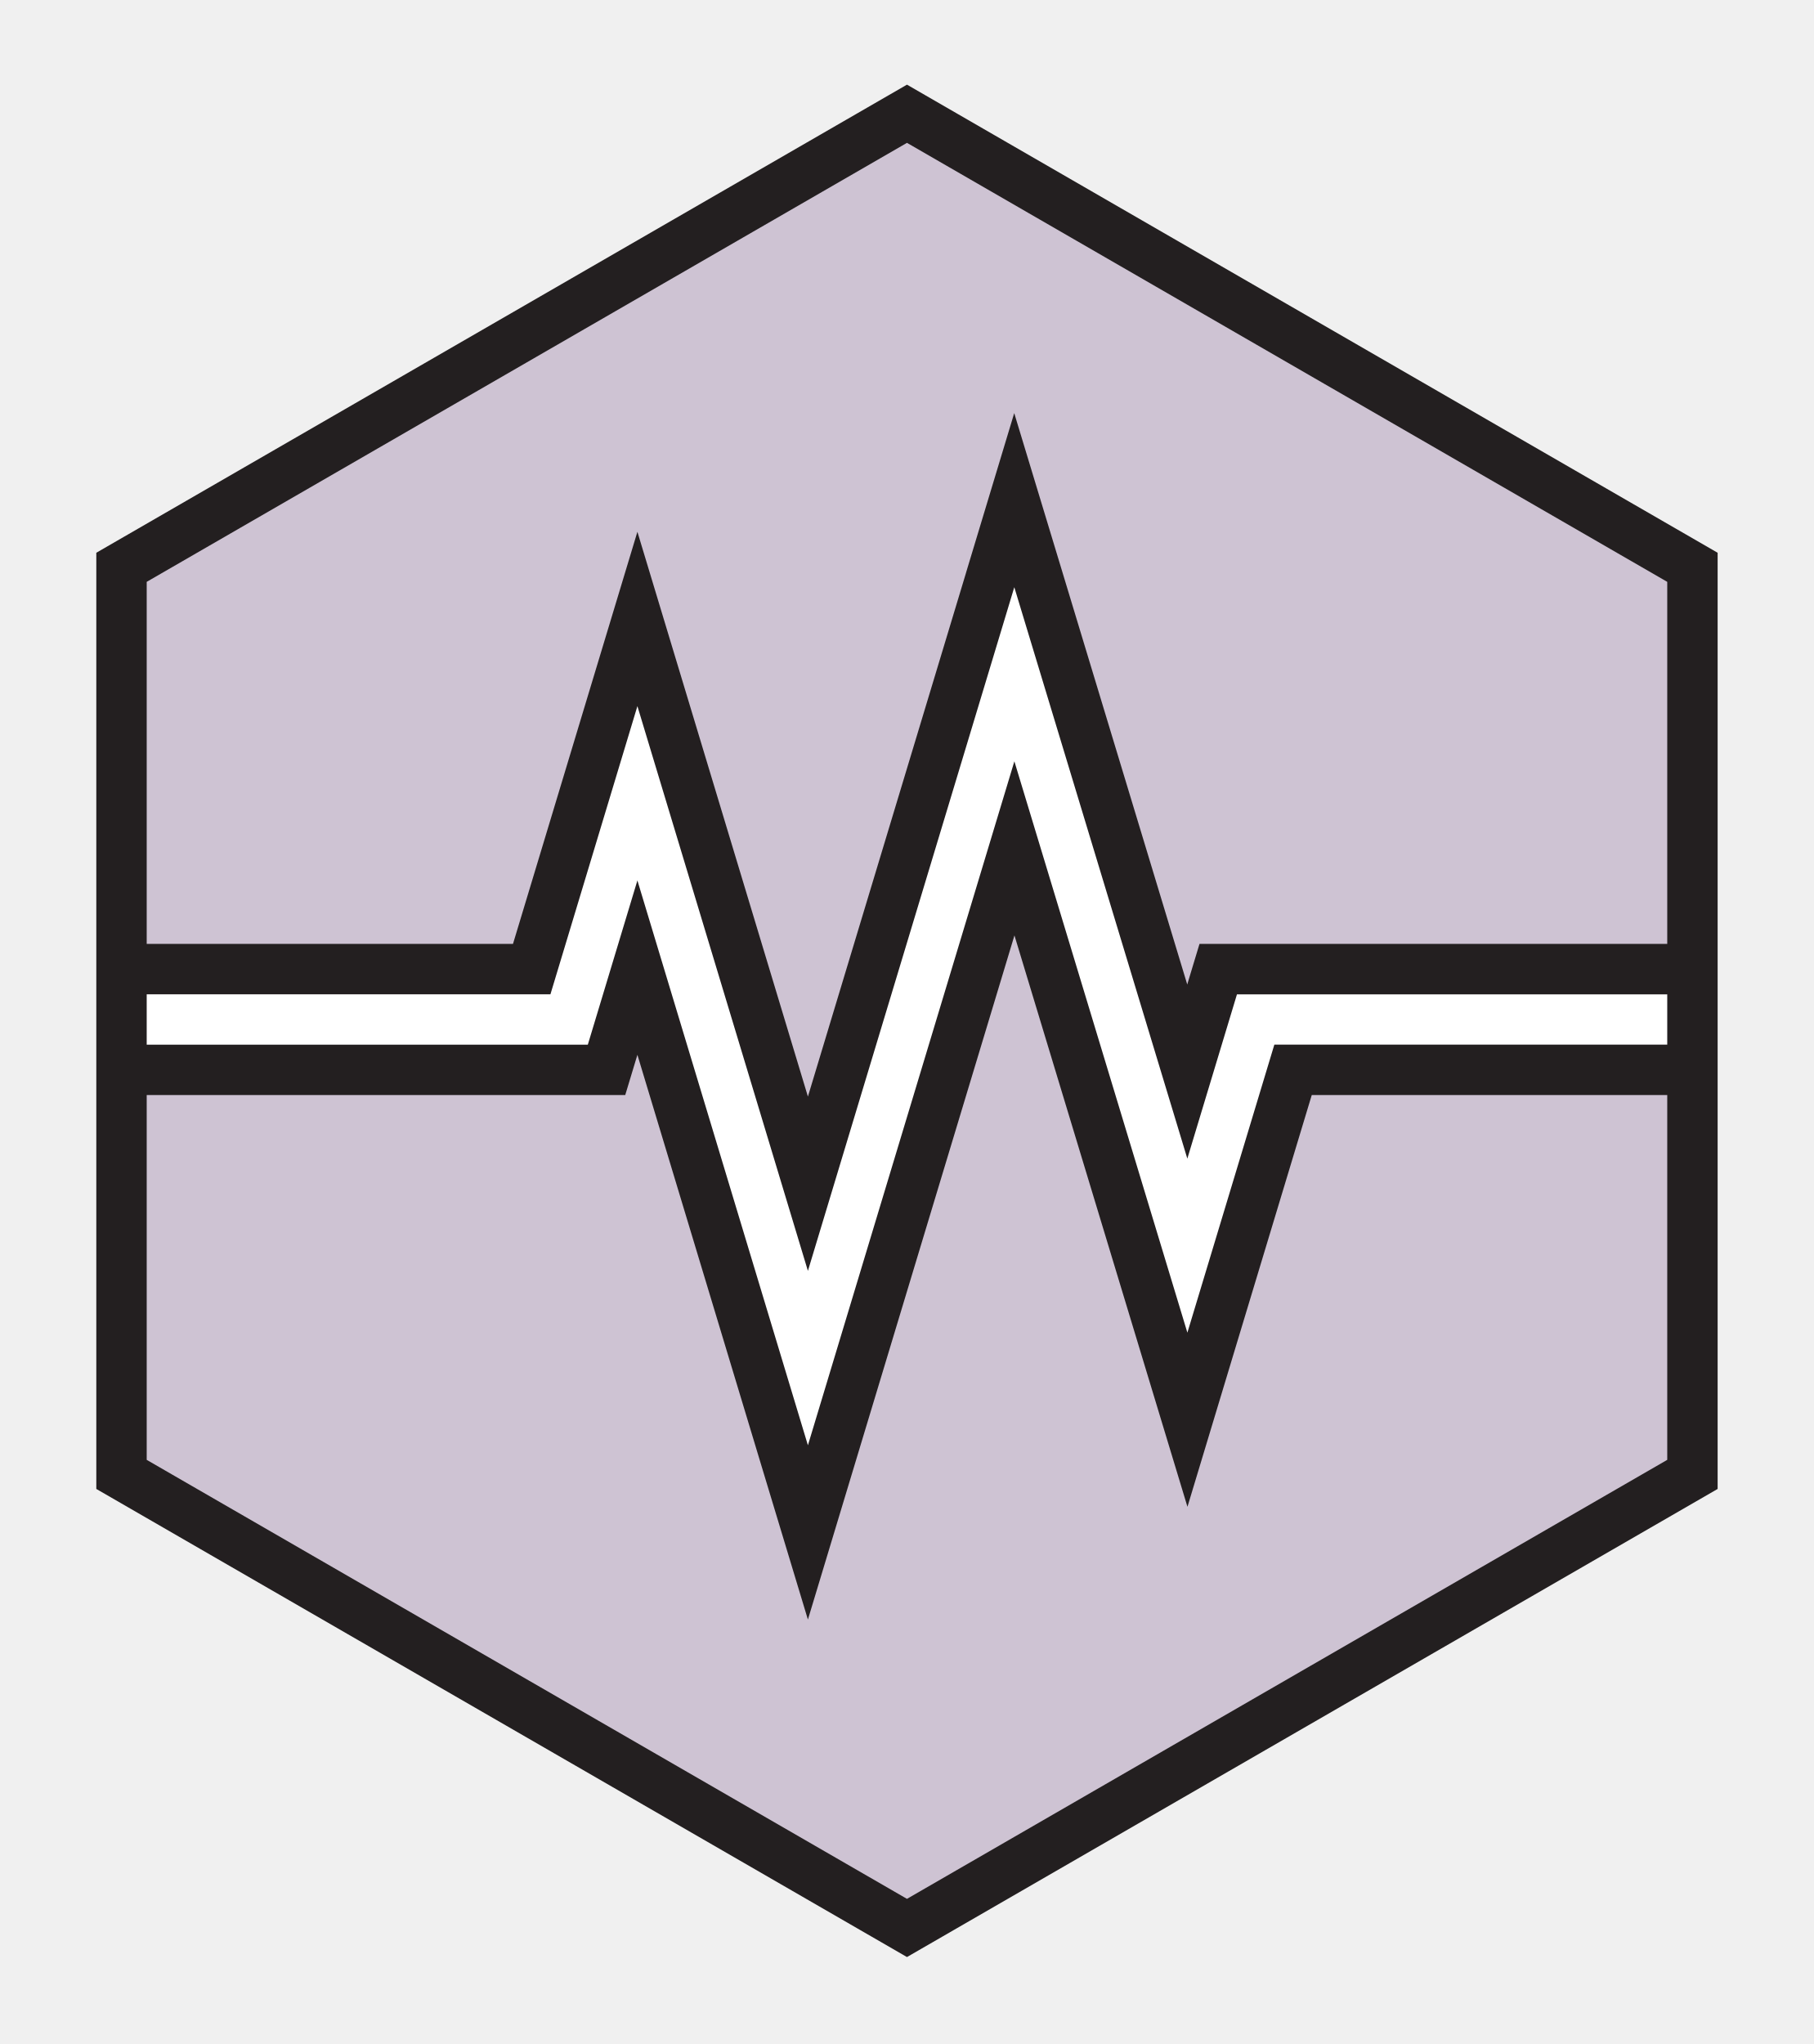
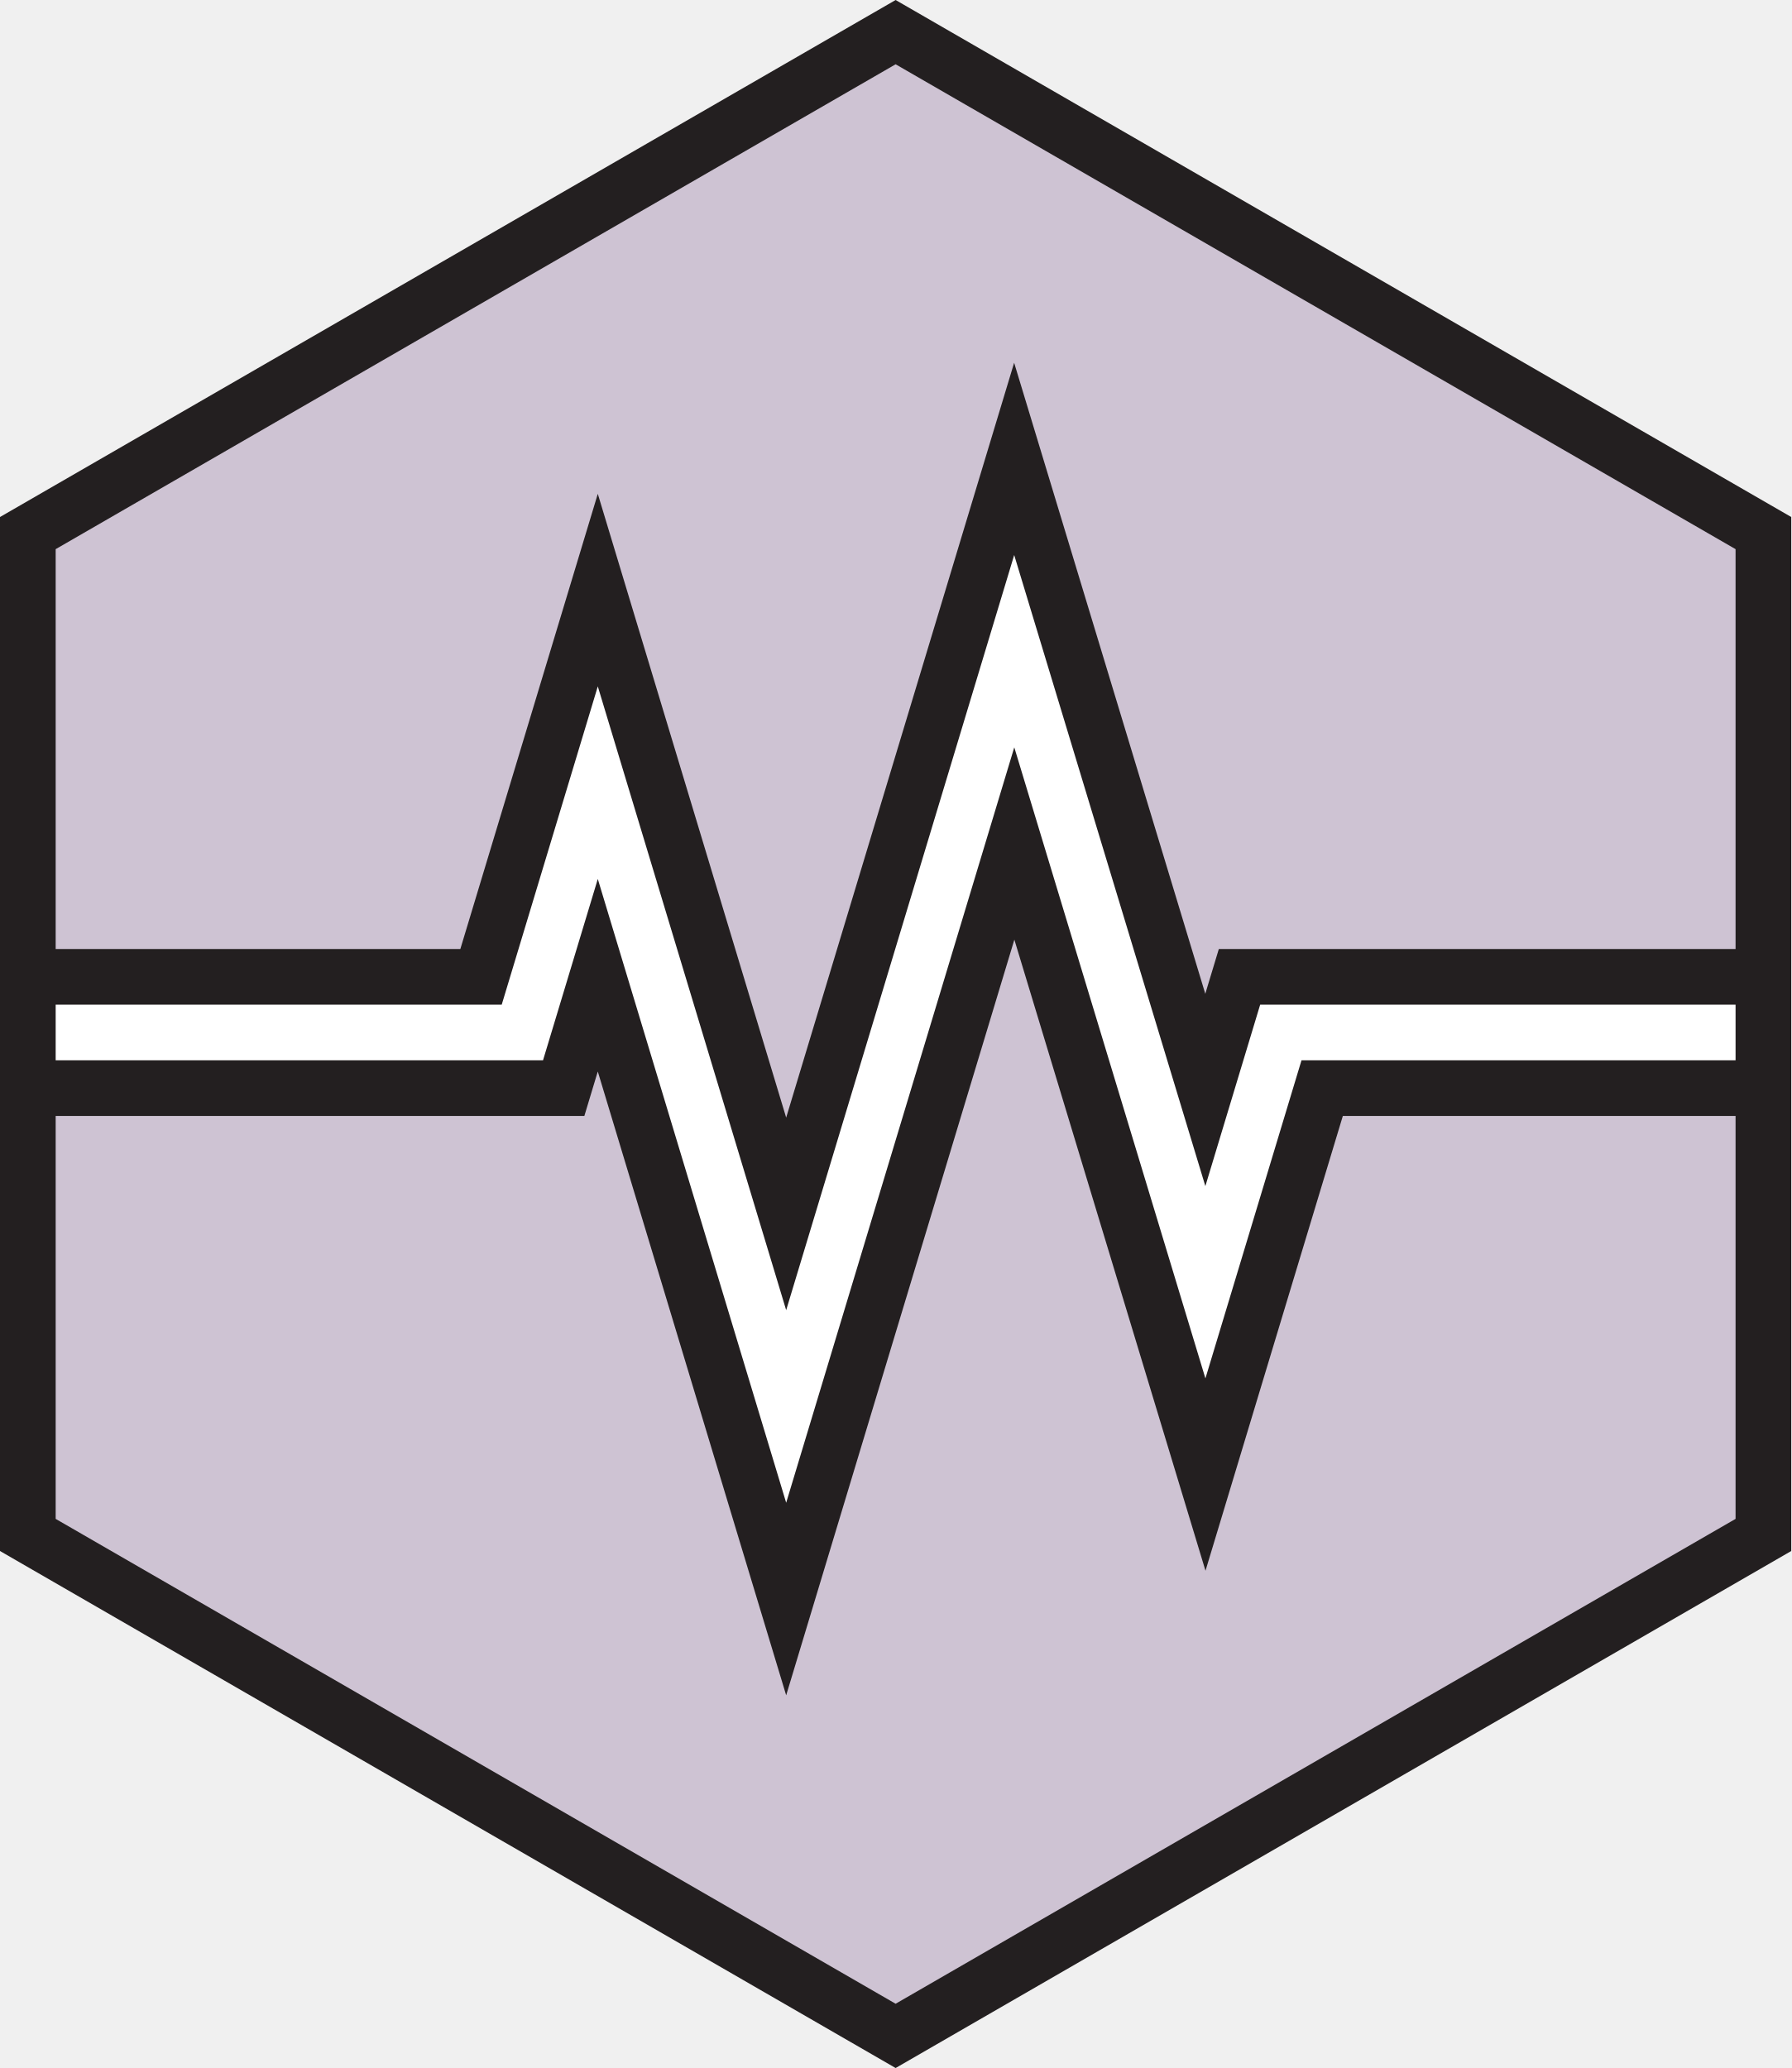
- <svg xmlns="http://www.w3.org/2000/svg" viewBox="0 0 300 338" fill-rule="evenodd" clip-rule="evenodd" stroke-miterlimit="10">
-   <g transform="translate(0 .06) scale(4.16667)">
-     <path fill="none" d="M0 0h72v81H0z" />
-     <clipPath id="prefix__a">
-       <path d="M0 0h72v81H0z" />
+ <svg xmlns="http://www.w3.org/2000/svg" fill-rule="evenodd" stroke-miterlimit="10" clip-rule="evenodd" viewBox="0 0 64.354 74.309" xml:space="preserve">
+   <g transform="translate(-3.8229 -3.3453)">
+     <clipPath id="a">
+       <path d="M4.823 22.5v36L36 76.5l31.177-18v-36L36 4.5Z" clip-rule="nonzero" />
    </clipPath>
-     <g clip-path="url(#prefix__a)">
-       <clipPath id="prefix__b">
-         <path d="M4.823 22.5v36L36 76.5l31.177-18v-36L36 4.5l-31.177 18z" clip-rule="nonzero" />
-       </clipPath>
-       <g clip-path="url(#prefix__b)">
-         <path d="M67.177 58.5v-36L36 4.5l-31.177 18v36L36 76.5l31.177-18z" fill="#7f5a90" fill-rule="nonzero" opacity=".3" />
-       </g>
-       <path d="M32.068 46.964L25.3 24.55l-4.194 13.896H4.823v4h19.252L25.3 38.39l6.768 22.413 8.196-27.148 6.868 22.677 4.192-13.886h15.853v-4H48.354l-1.227 4.066-6.867-22.677-8.192 27.129z" fill="#fff" fill-rule="nonzero" />
-       <path d="M38.346 22.712l-6.278 20.793-4.853-16.074-1.915-6.34-1.915 6.34-3.023 10.014H4.823v2.001h17.025L25.3 28.01l6.768 22.413L40.26 23.29l6.868 22.678 1.97-6.52h18.08v-2.002H47.611l-.43 1.422-.056.19-4.95-16.348-1.918-6.329-1.912 6.331zm-6.278 34.632L25.3 34.928l-1.968 6.517H4.823v2h19.994l.43-1.422.053-.175 4.852 16.073 1.916 6.34 1.914-6.34 6.284-20.812 4.95 16.347 1.917 6.33 1.911-6.332 3.023-10.01h15.11v-2H50.582l-3.452 11.43L40.263 30.2l-8.195 27.144z" fill="#231f20" fill-rule="nonzero" />
-       <g>
-         <path d="M67.177 58.5v-36L36 4.5l-31.177 18v36L36 76.5l31.177-18z" fill="none" stroke="#231f20" stroke-width="2" />
-       </g>
+     <g clip-path="url(#a)">
+       <path fill="#7f5a90" fill-rule="nonzero" d="M67.177 58.5v-36l-31.177-18-31.177 18v36l31.177 18z" opacity=".3" />
    </g>
  </g>
+   <path fill="#fff" fill-rule="nonzero" d="m28.245 43.618-6.768-22.414-4.194 13.896H1v4h19.252l1.225-4.056 6.768 22.413 8.196-27.148 6.868 22.677 4.192-13.886h15.853v-4H44.531l-1.227 4.066-6.867-22.677Z" />
+   <path fill="#231f20" fill-rule="nonzero" d="m34.523 19.366-6.278 20.793-4.853-16.073-1.915-6.341-1.915 6.341-3.023 10.014H1v2.001h17.025l3.452-11.437 6.768 22.414 8.192-27.134 6.868 22.677 1.969-6.52h18.08v-2.001h-19.565l-.43 1.422-.056.189-4.951-16.347-1.917-6.329zm-6.278 34.632-6.768-22.414-1.968 6.516H1v2h19.994l.429-1.422.054-.175 4.852 16.073 1.916 6.341 1.914-6.341 6.284-20.812 4.95 16.347 1.917 6.33 1.911-6.332 3.023-10.009h15.11v-2h-16.595l-3.452 11.43-6.867-22.676Z" />
+   <path fill="none" stroke="#231f20" stroke-width="2" d="M63.354 55.155v-36l-31.177-18-31.177 18v36l31.177 18z" />
</svg>
